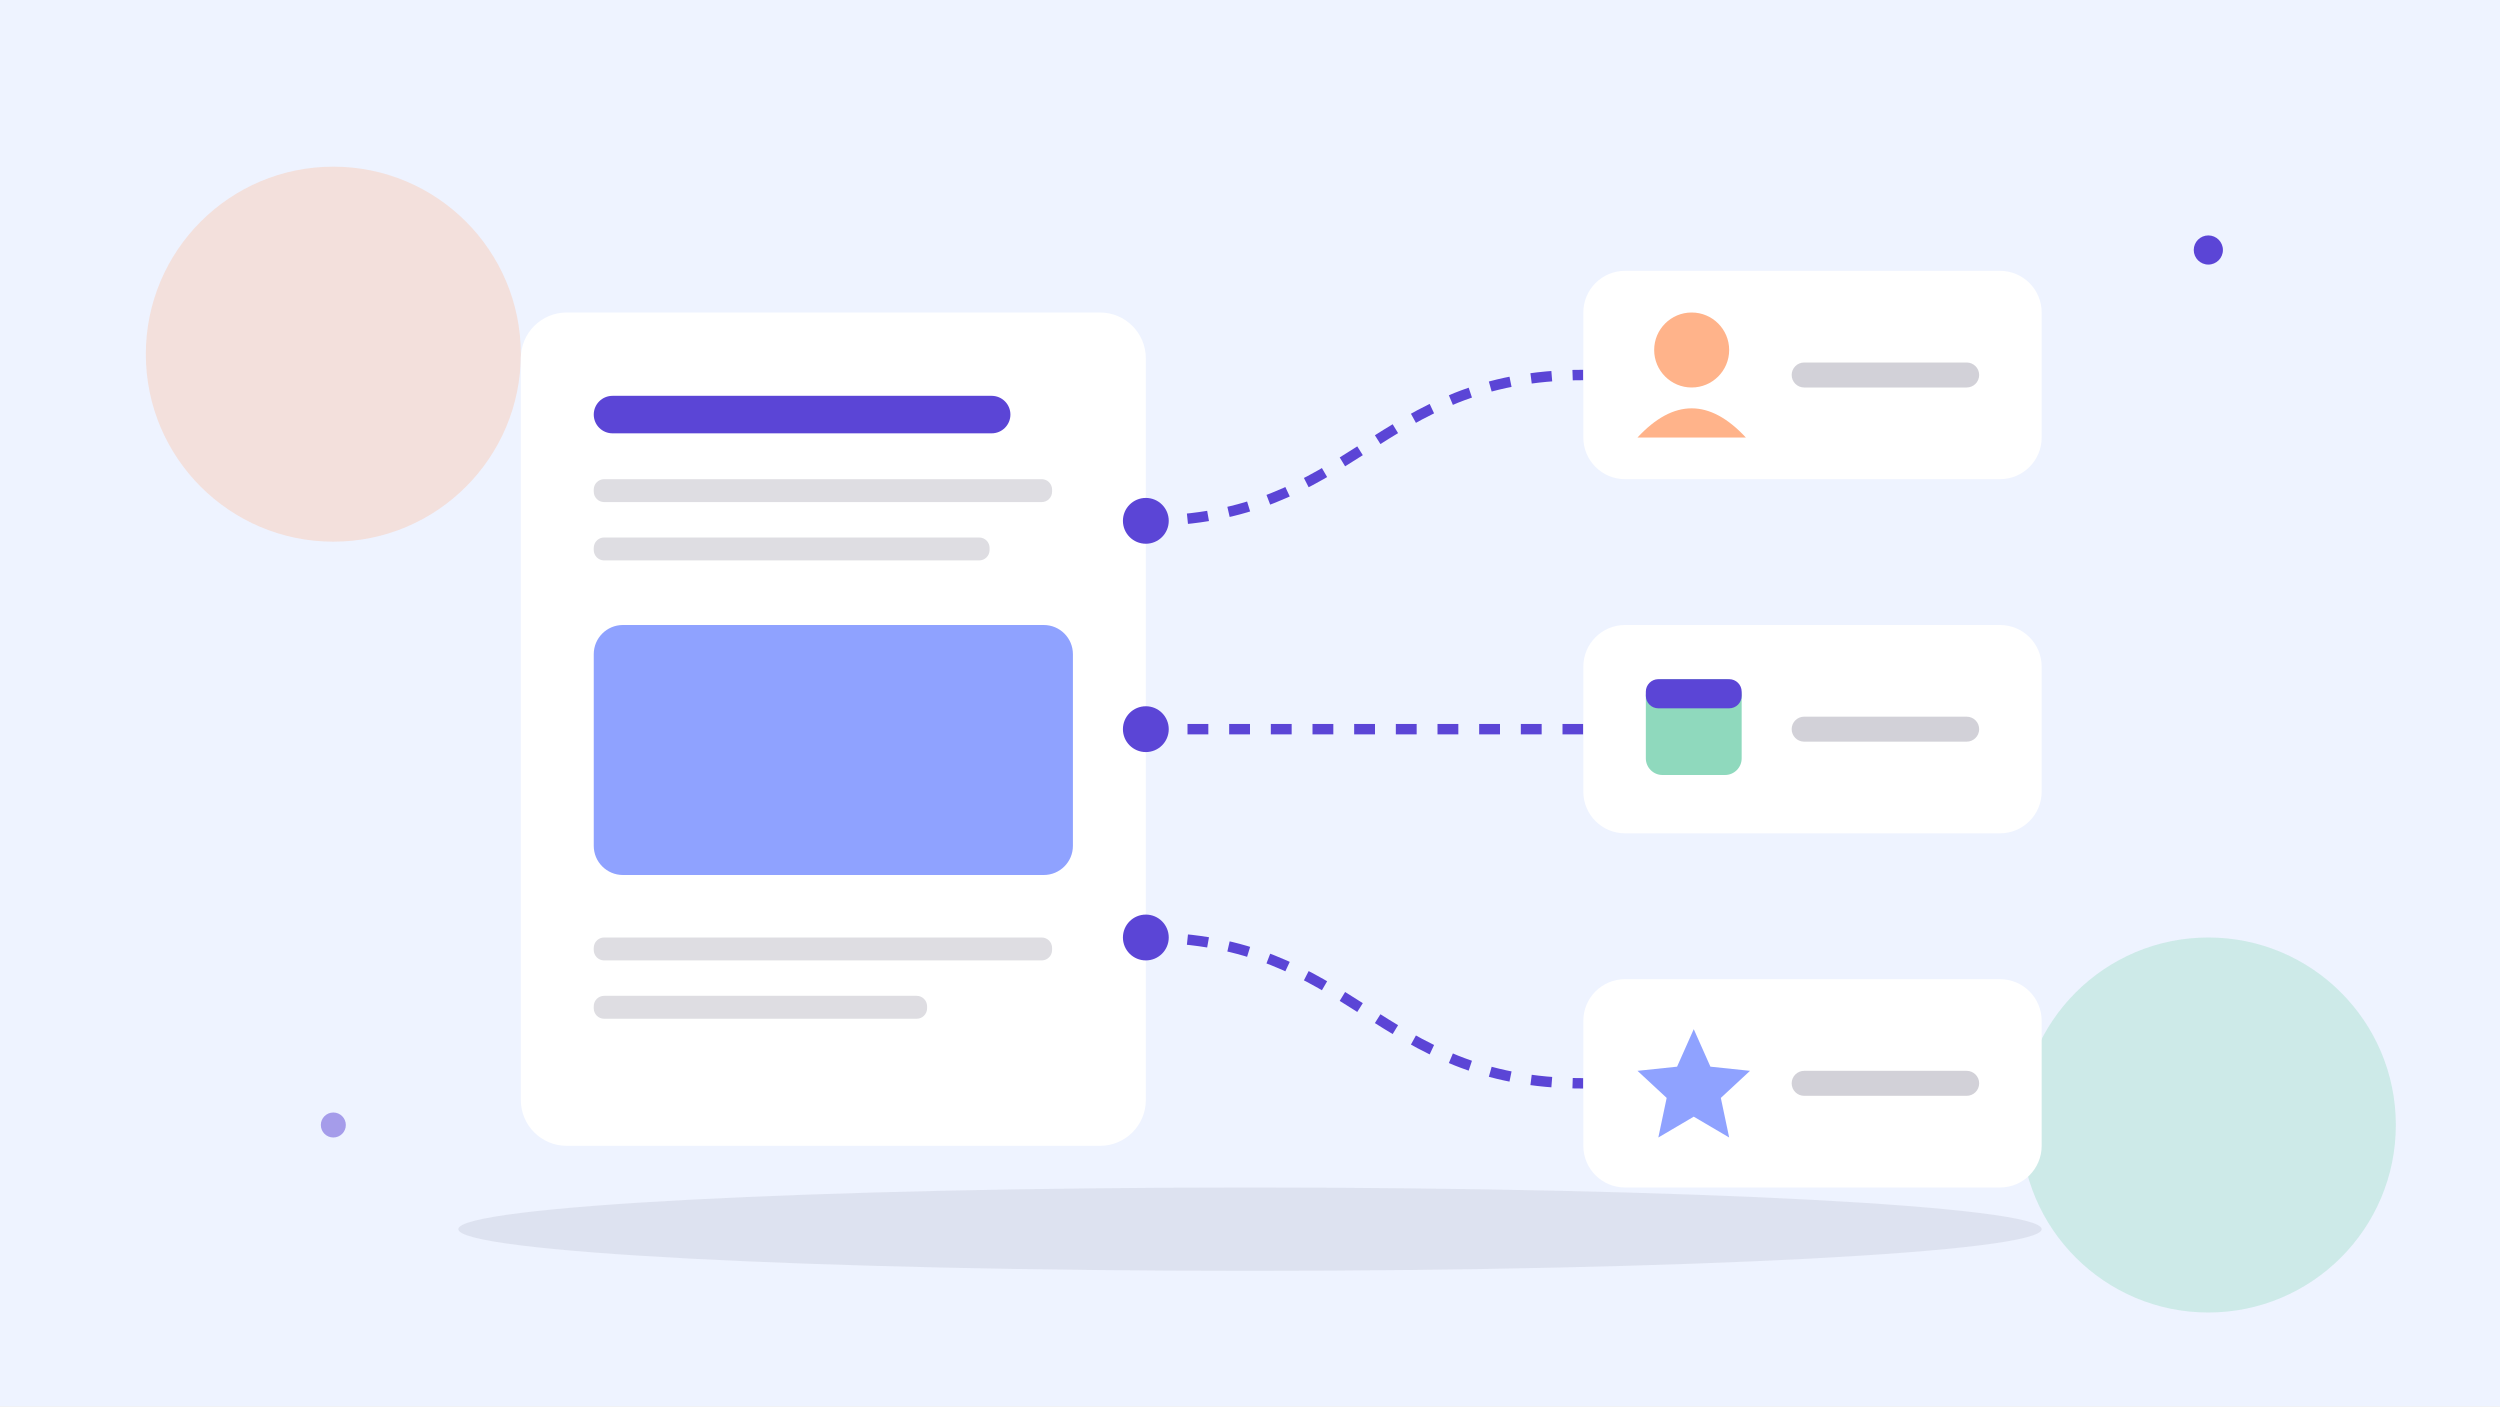
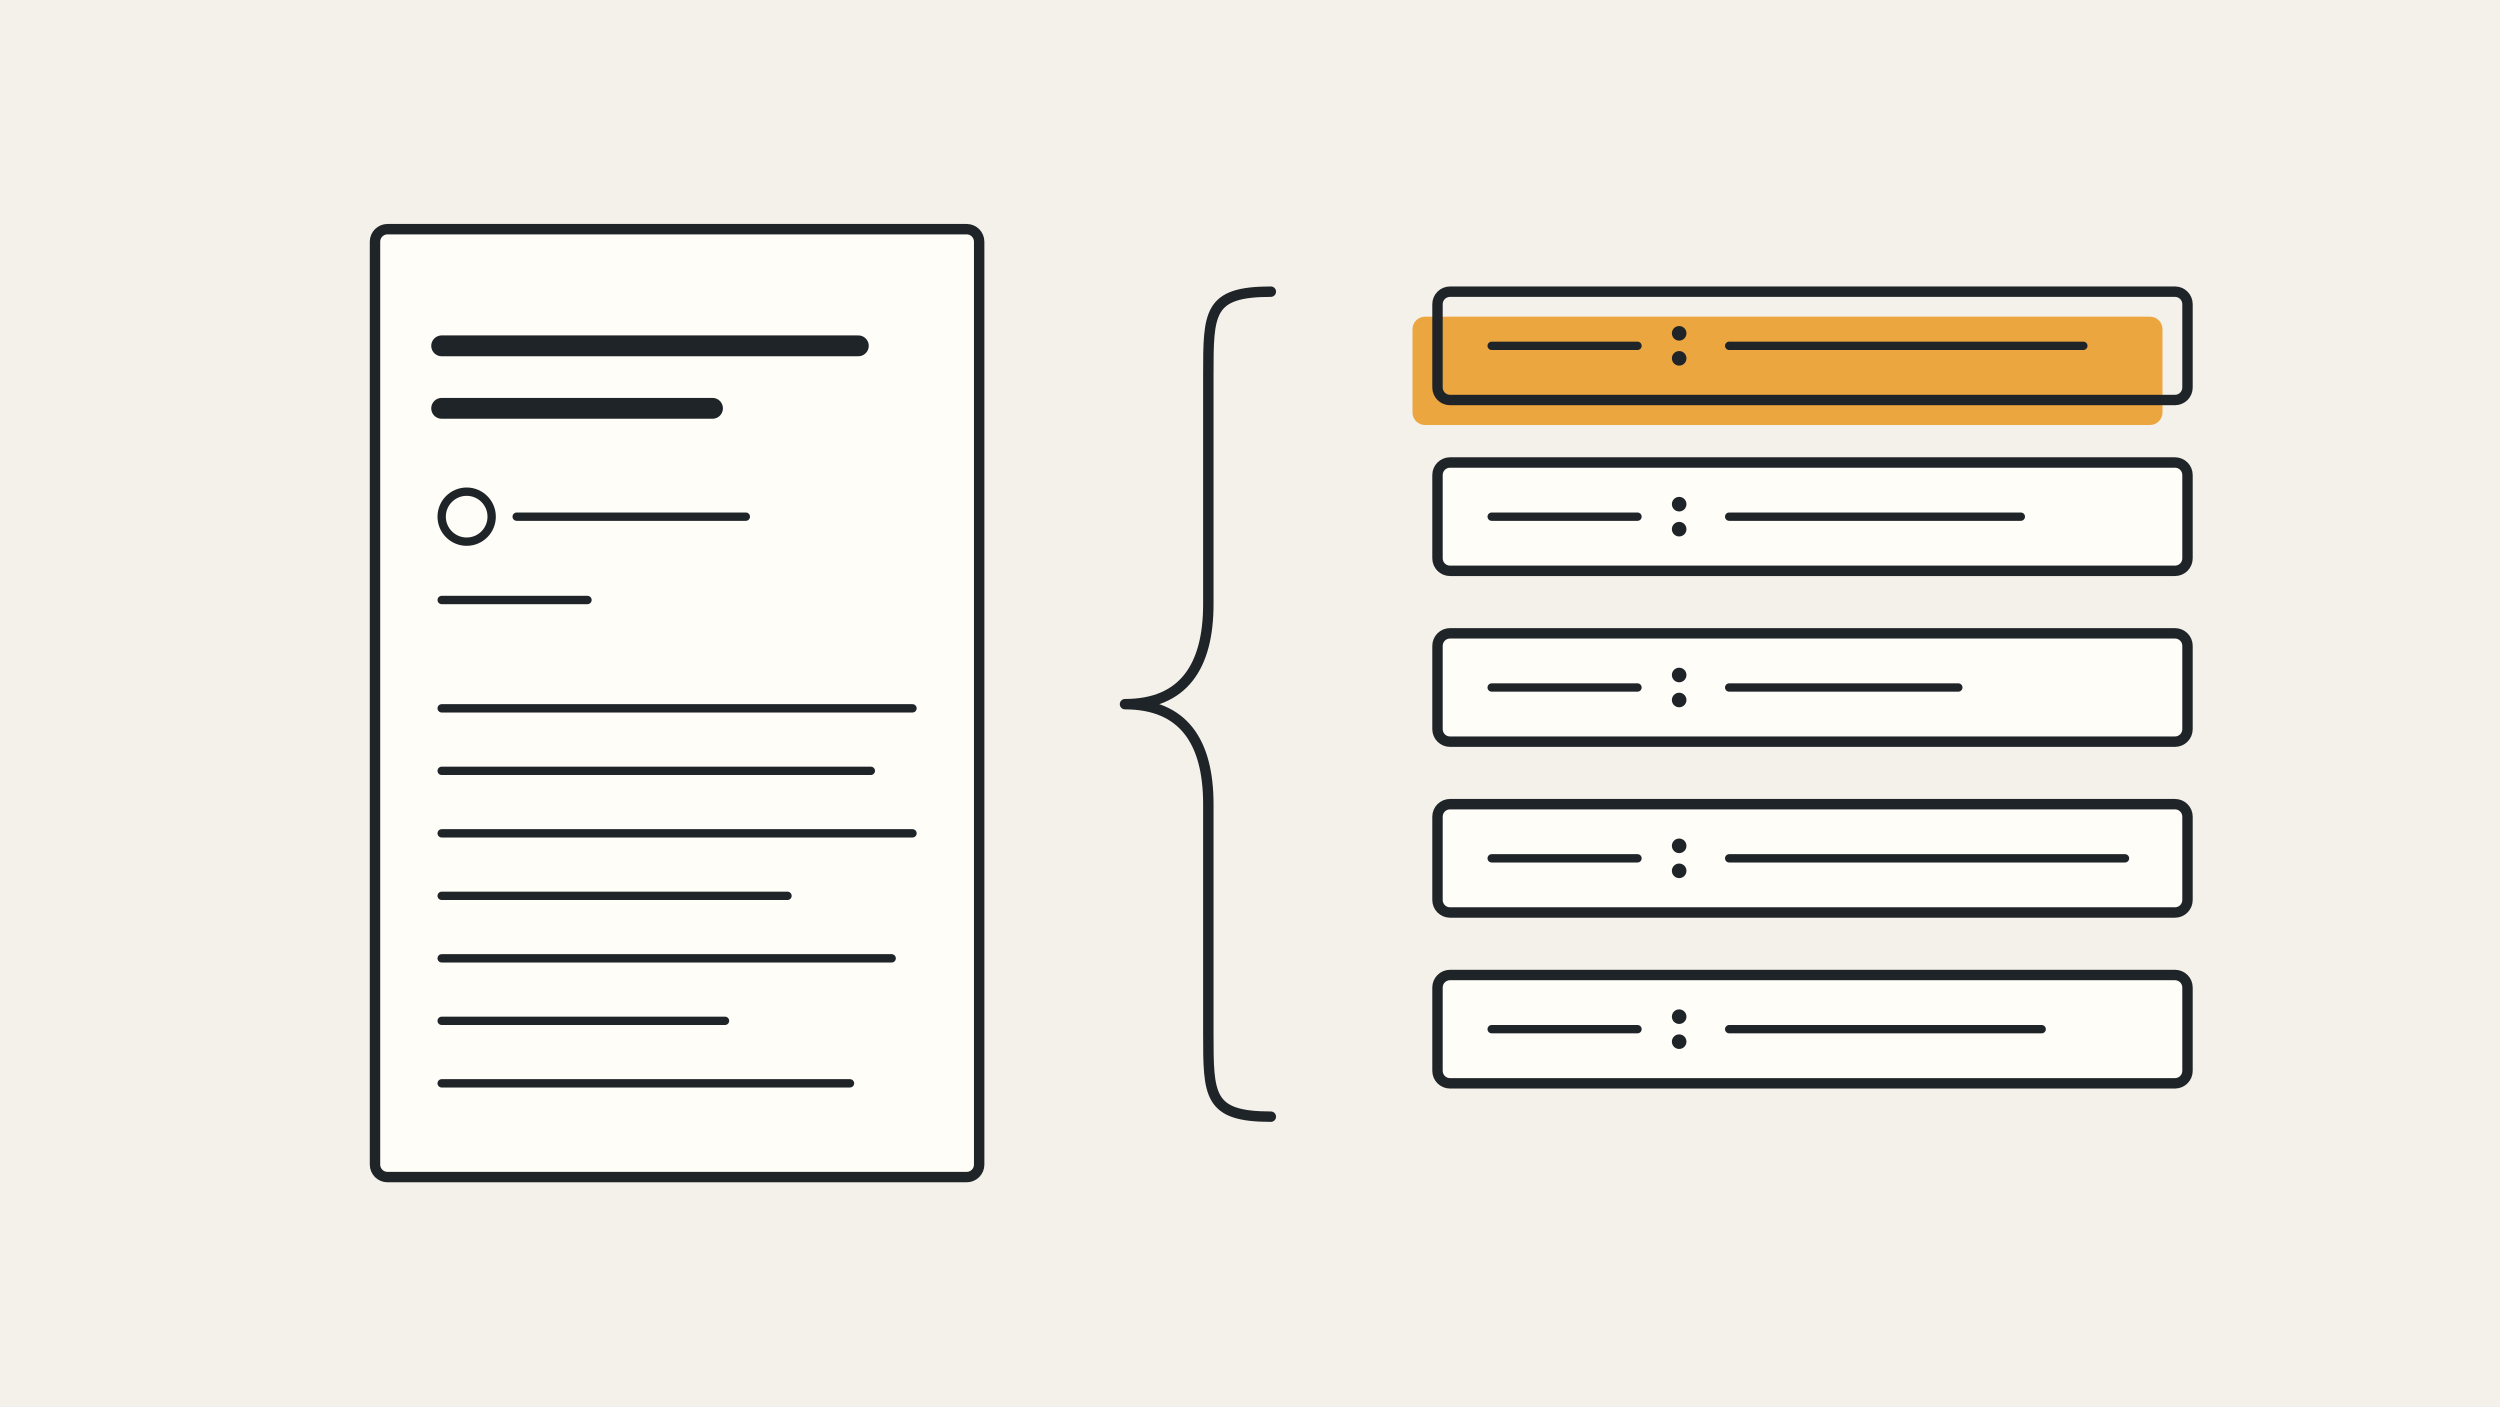
<svg xmlns="http://www.w3.org/2000/svg" viewBox="0 0 1200 675" width="1200" height="675">
-   <rect width="1200" height="675" fill="#eef3ff" />
-   <circle cx="160" cy="170" r="90" fill="#ffb38a" opacity="0.3" />
-   <circle cx="1060" cy="540" r="90" fill="#8fd9bd" opacity="0.35" />
-   <circle cx="1060" cy="120" r="7" fill="#5b45d6" />
-   <circle cx="160" cy="540" r="6" fill="#5b45d6" opacity="0.5" />
-   <ellipse cx="600" cy="590" rx="380" ry="20" fill="#1f1b3a" opacity="0.08" />
-   <rect x="250" y="150" width="300" height="400" rx="22" fill="#ffffff" />
-   <rect x="285" y="190" width="200" height="18" rx="9" fill="#5b45d6" />
-   <rect x="285" y="230" width="220" height="11" rx="5" fill="#1f1b3a" opacity="0.15" />
-   <rect x="285" y="258" width="190" height="11" rx="5" fill="#1f1b3a" opacity="0.15" />
-   <rect x="285" y="300" width="230" height="120" rx="14" fill="#8fa2ff" />
-   <rect x="285" y="450" width="220" height="11" rx="5" fill="#1f1b3a" opacity="0.15" />
-   <rect x="285" y="478" width="160" height="11" rx="5" fill="#1f1b3a" opacity="0.15" />
-   <path d="M550 250 C650 250 660 180 760 180" fill="none" stroke="#5b45d6" stroke-width="5" stroke-dasharray="10 10" />
-   <path d="M550 350 L760 350" fill="none" stroke="#5b45d6" stroke-width="5" stroke-dasharray="10 10" />
-   <path d="M550 450 C650 450 660 520 760 520" fill="none" stroke="#5b45d6" stroke-width="5" stroke-dasharray="10 10" />
-   <circle cx="550" cy="250" r="11" fill="#5b45d6" />
-   <circle cx="550" cy="350" r="11" fill="#5b45d6" />
-   <circle cx="550" cy="450" r="11" fill="#5b45d6" />
-   <rect x="760" y="130" width="220" height="100" rx="20" fill="#ffffff" />
-   <circle cx="812" cy="168" r="18" fill="#ffb38a" />
-   <path d="M786 210 Q812 182 838 210 Z" fill="#ffb38a" />
-   <rect x="860" y="174" width="90" height="12" rx="6" fill="#1f1b3a" opacity="0.2" />
-   <rect x="760" y="300" width="220" height="100" rx="20" fill="#ffffff" />
-   <rect x="790" y="326" width="46" height="46" rx="8" fill="#8fd9bd" />
-   <rect x="790" y="326" width="46" height="14" rx="6" fill="#5b45d6" />
-   <rect x="860" y="344" width="90" height="12" rx="6" fill="#1f1b3a" opacity="0.2" />
-   <rect x="760" y="470" width="220" height="100" rx="20" fill="#ffffff" />
-   <polygon points="813,494 821,512 840,514 826,527 830,546 813,536 796,546 800,527 786,514 805,512" fill="#8fa2ff" />
-   <rect x="860" y="514" width="90" height="12" rx="6" fill="#1f1b3a" opacity="0.2" />
+   <rect width="1200" height="675" fill="#f4f1ea" />
+   <rect fill="#fffdf8" stroke="#1f2428" stroke-width="5" stroke-linejoin="round" x="180" y="110" width="290" height="455" rx="6" />
+   <rect x="678" y="152" width="360" height="52" rx="6" fill="#eba63f" />
+   <g fill="none" stroke="#1f2428" stroke-linecap="round" stroke-linejoin="round">
+     <path stroke-width="10" d="M212 166h200M212 196h130" />
+     <circle stroke-width="4" cx="224" cy="248" r="12" />
+     <path stroke-width="4" d="M248 248h110M212 288h70M212 340h226M212 370h206M212 400h226M212 430h166M212 460h216M212 490h136M212 520h196" />
+     <path stroke-width="5" d="M610 140c-30 0-30 10-30 40v110c0 30-12 48-40 48 28 0 40 18 40 48v110c0 30 0 40 30 40" />
+     <rect stroke-width="5" x="690" y="140" width="360" height="52" rx="6" />
+     <rect stroke-width="5" x="690" y="222" width="360" height="52" rx="6" fill="#fffdf8" />
+     <rect stroke-width="5" x="690" y="304" width="360" height="52" rx="6" fill="#fffdf8" />
+     <rect stroke-width="5" x="690" y="386" width="360" height="52" rx="6" fill="#fffdf8" />
+     <rect stroke-width="5" x="690" y="468" width="360" height="52" rx="6" fill="#fffdf8" />
+     <path stroke-width="4" d="M716 166h70M716 248h70M716 330h70M716 412h70M716 494h70M830 166h170M830 248h140M830 330h110M830 412h190M830 494h150" />
+   </g>
+   <g fill="#1f2428">
+     <circle cx="806" cy="160" r="3.5" />
+     <circle cx="806" cy="172" r="3.5" />
+     <circle cx="806" cy="242" r="3.5" />
+     <circle cx="806" cy="254" r="3.5" />
+     <circle cx="806" cy="324" r="3.5" />
+     <circle cx="806" cy="336" r="3.5" />
+     <circle cx="806" cy="406" r="3.5" />
+     <circle cx="806" cy="418" r="3.5" />
+     <circle cx="806" cy="488" r="3.5" />
+     <circle cx="806" cy="500" r="3.5" />
+   </g>
</svg>
